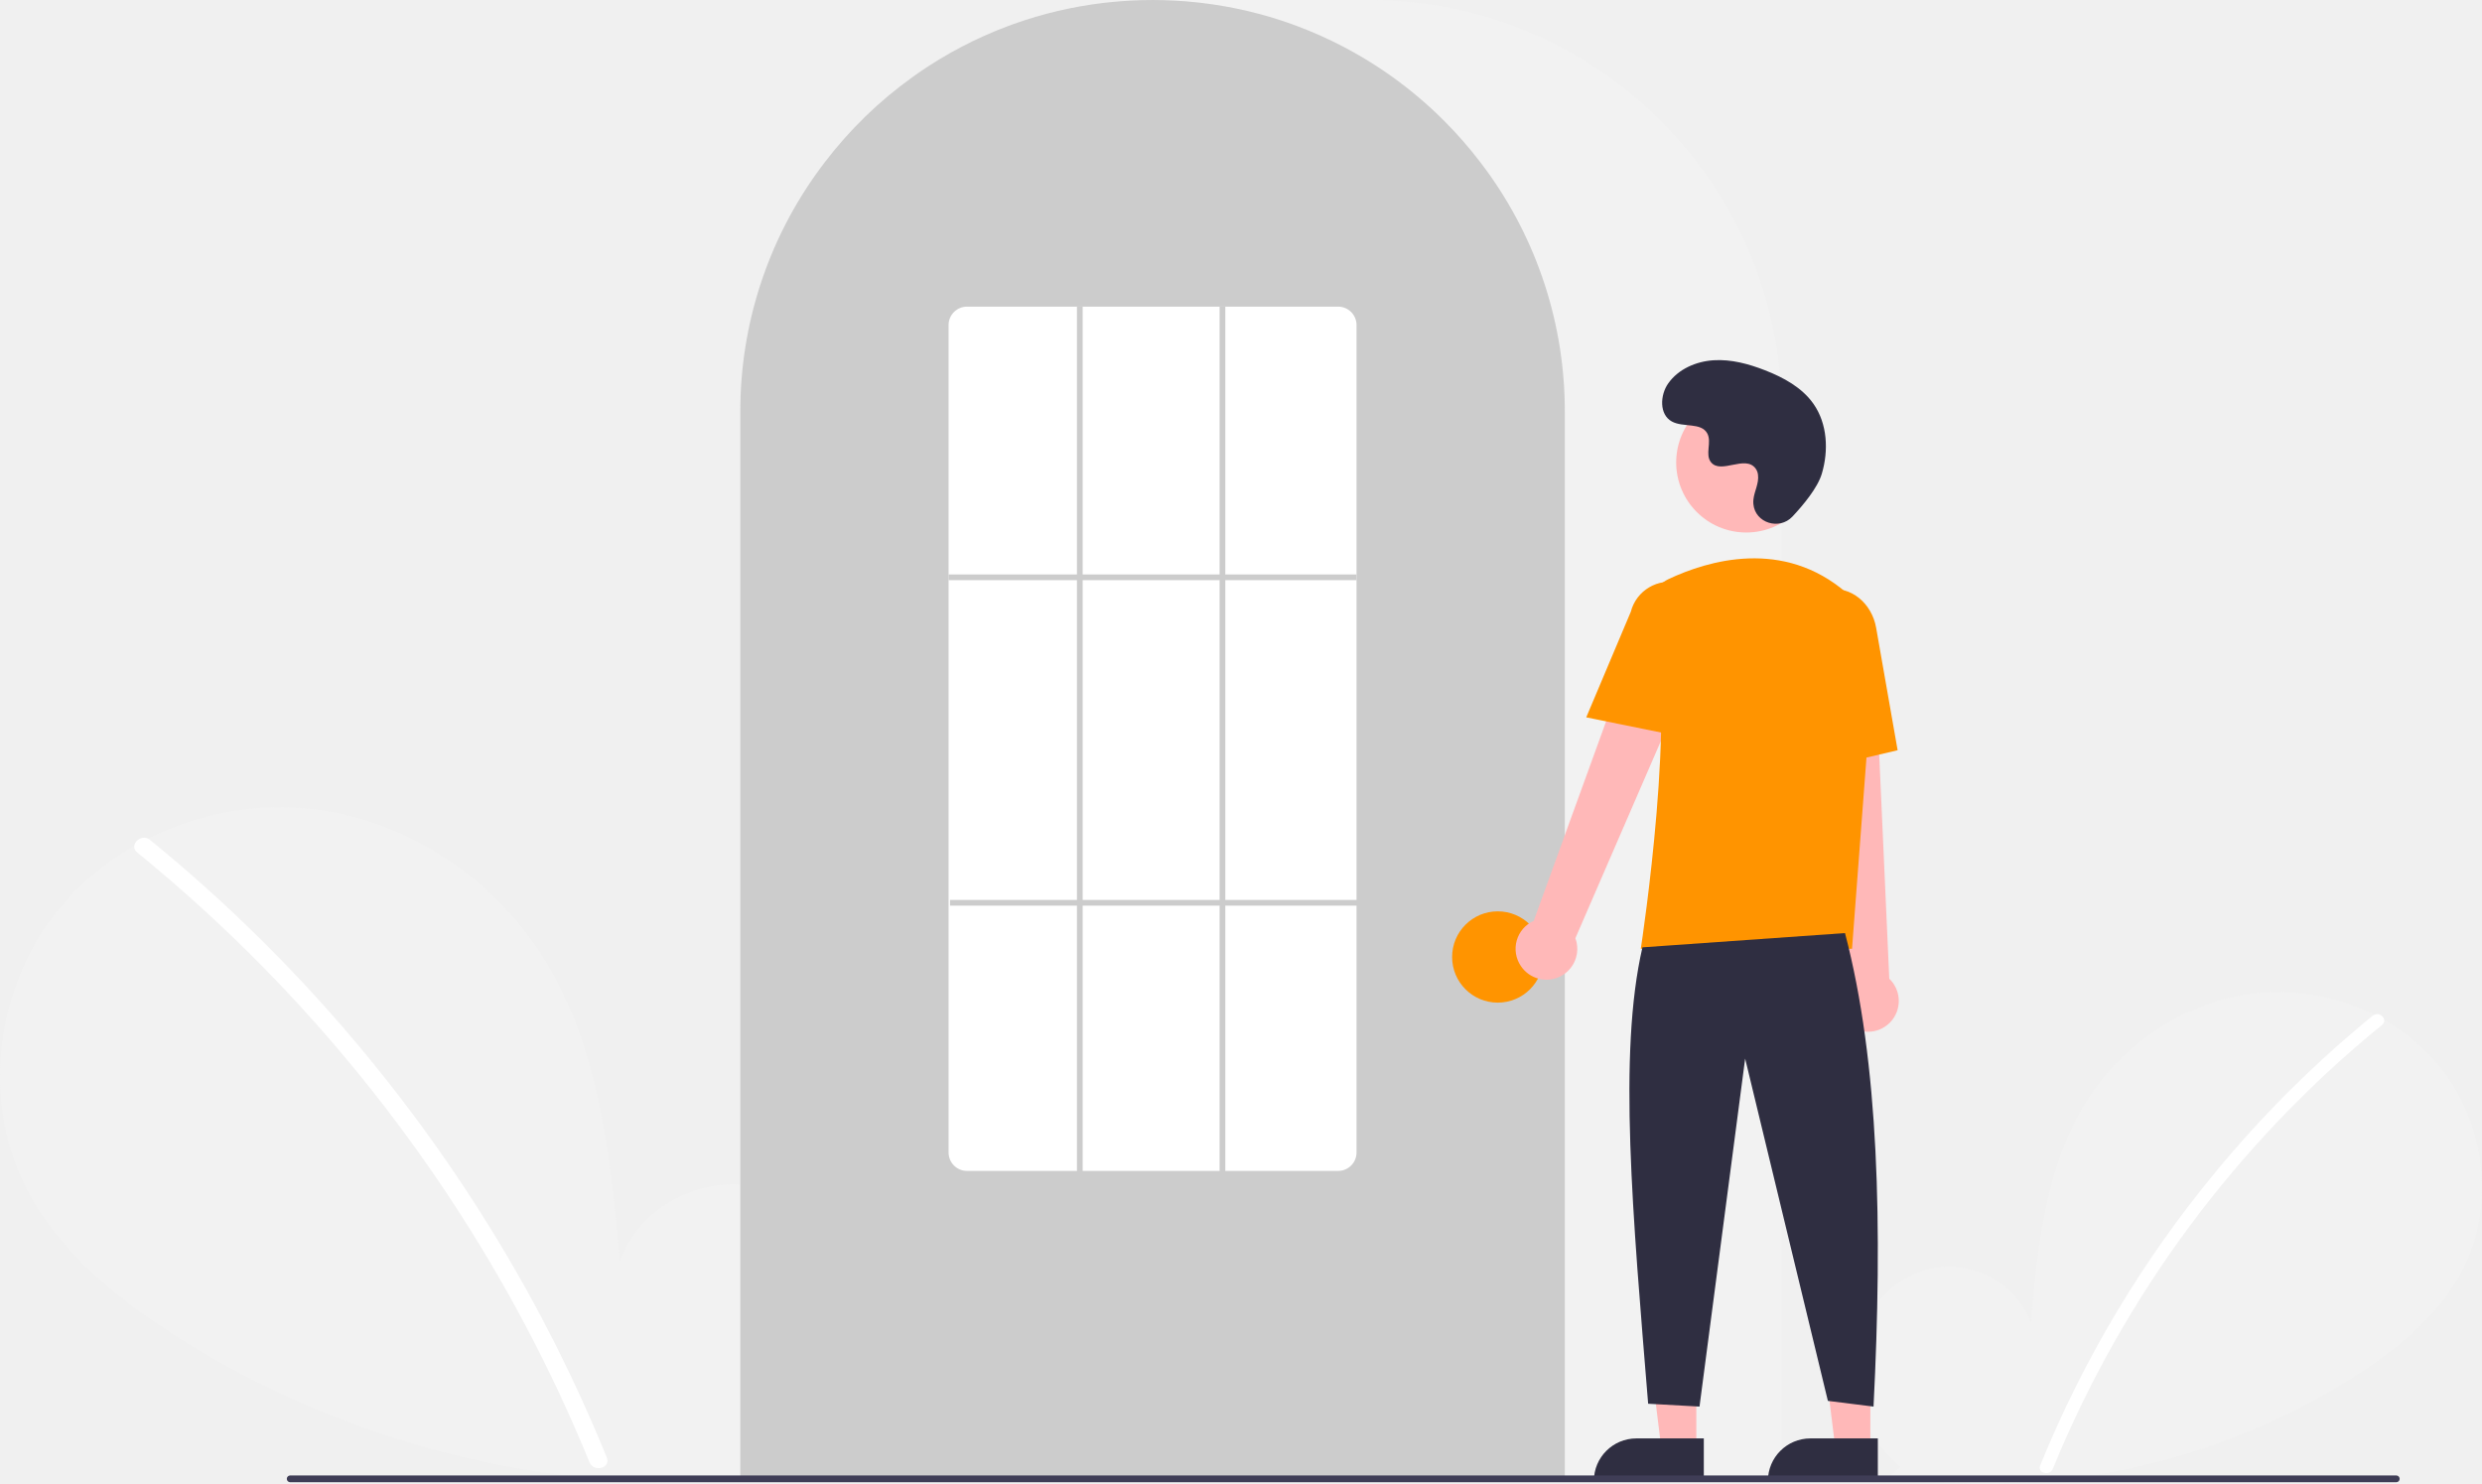
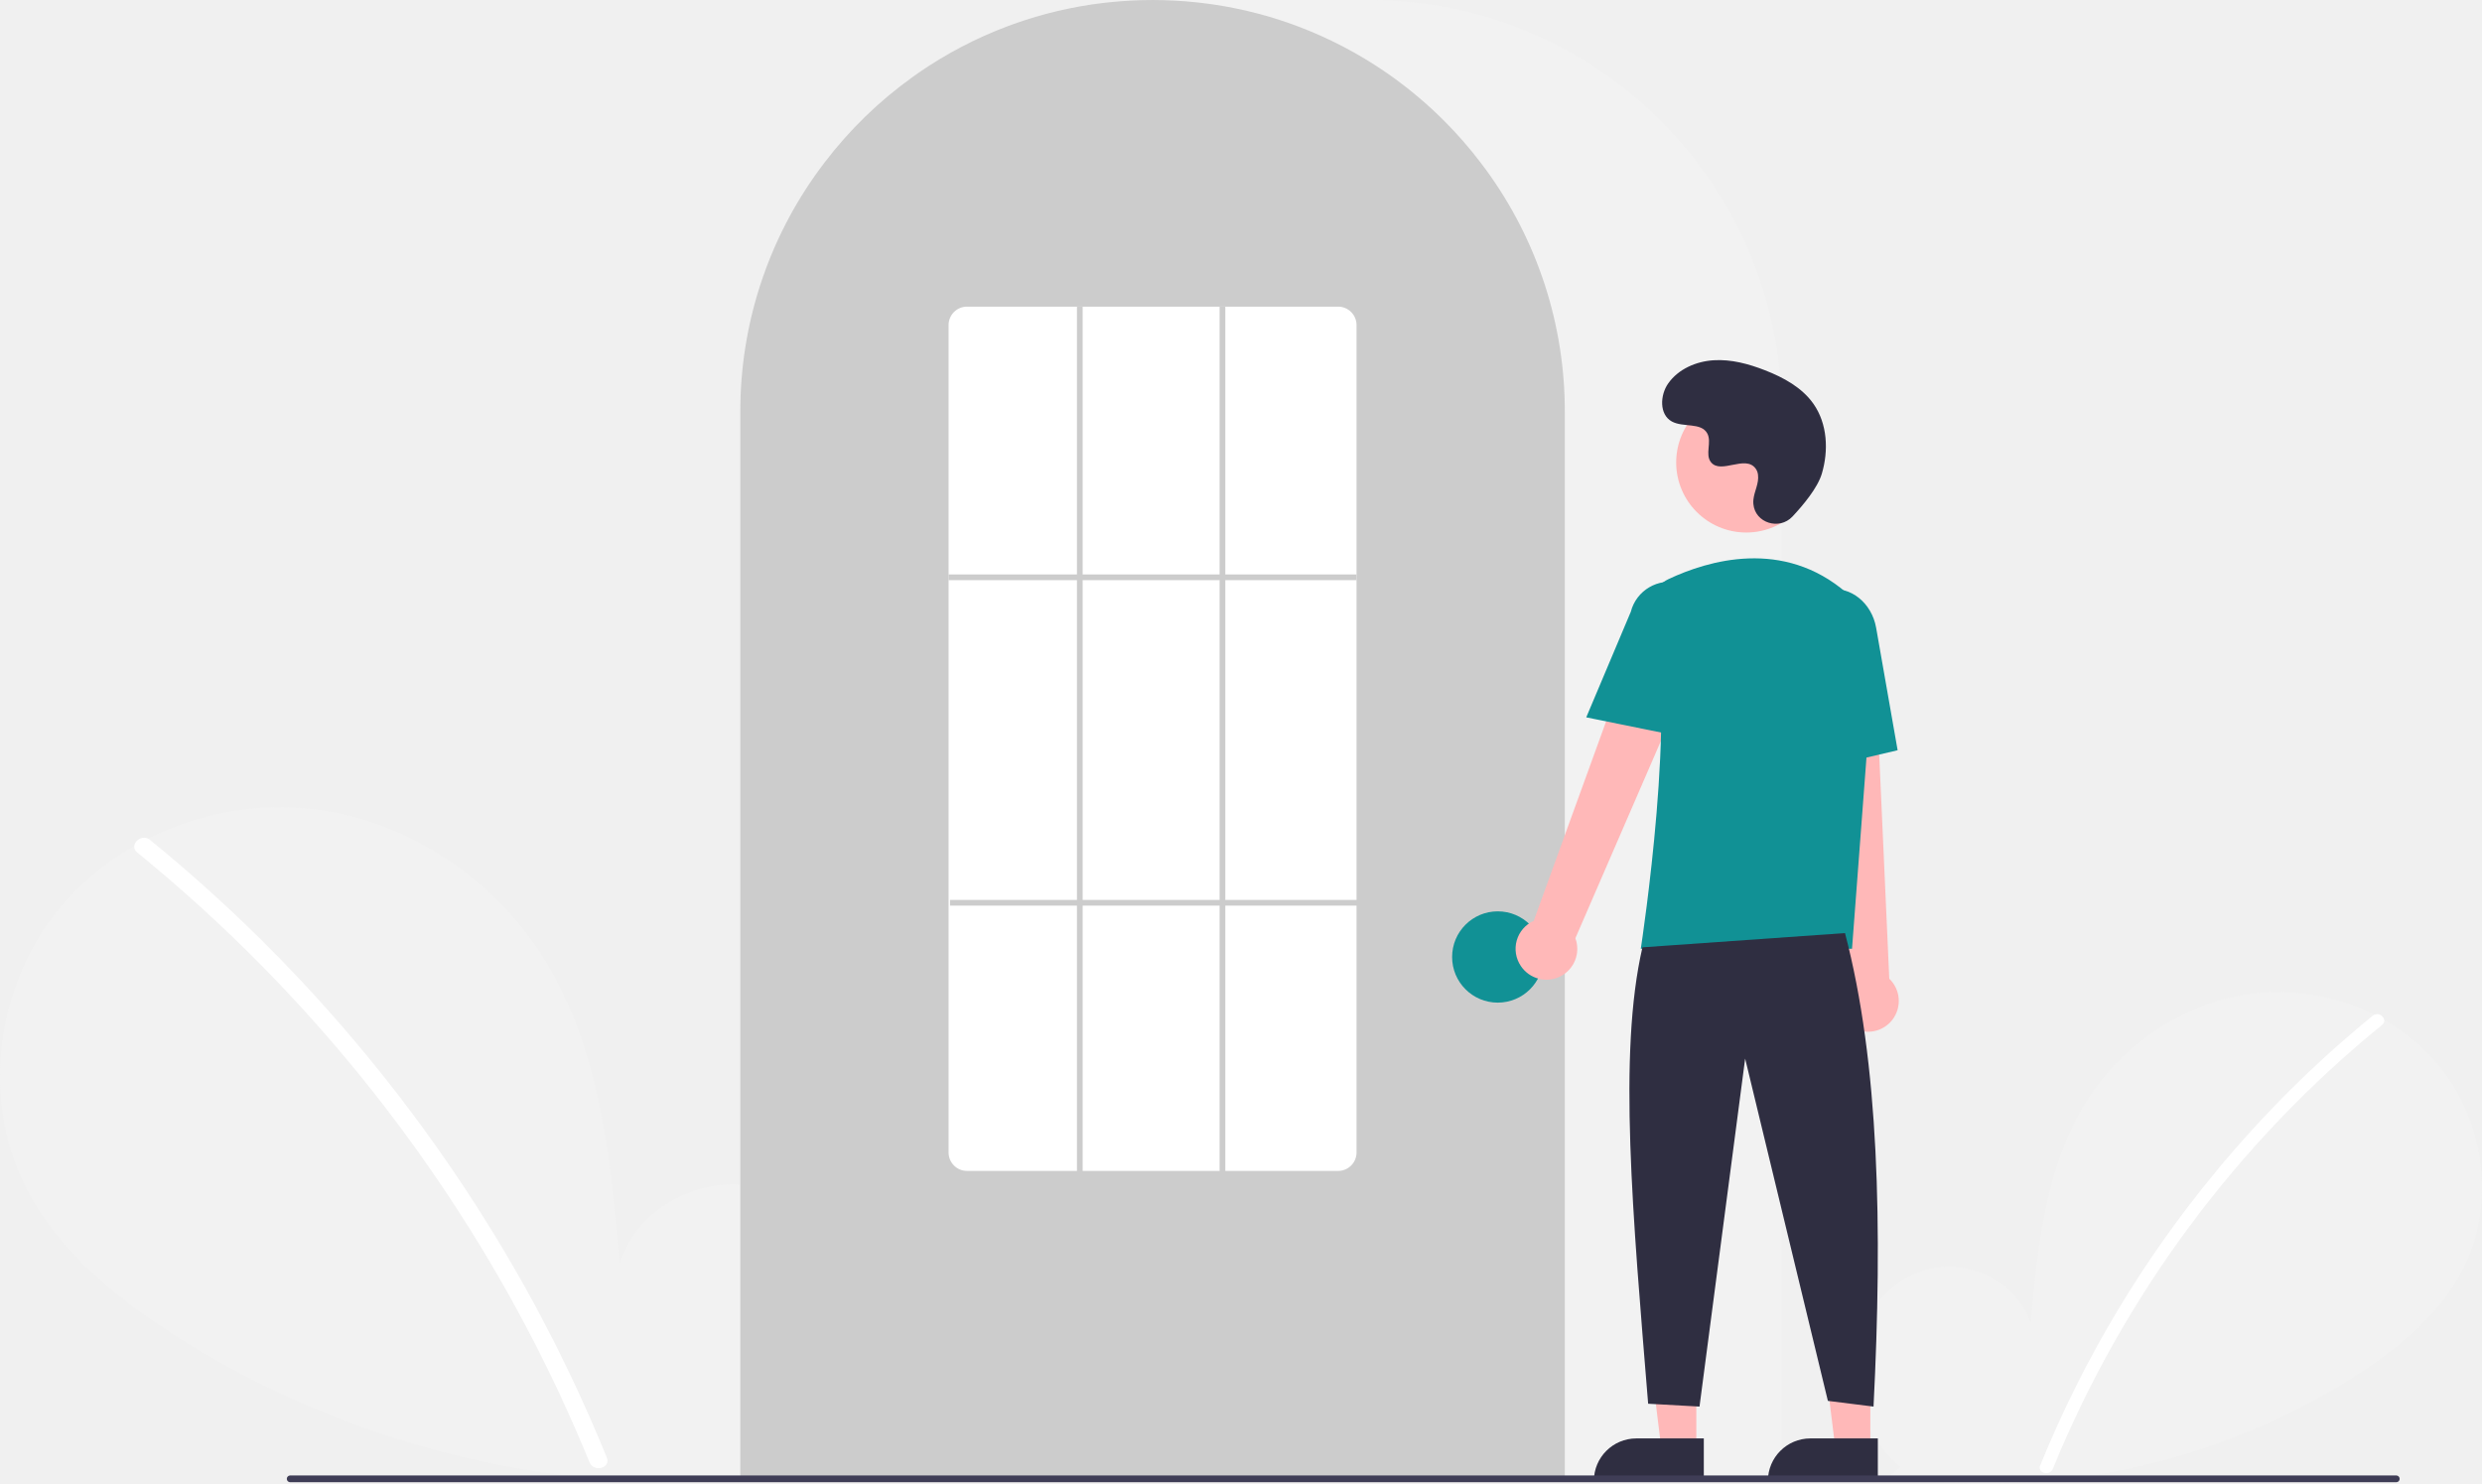
<svg xmlns="http://www.w3.org/2000/svg" id="b368e7d6-7c4a-408c-9a35-0514749a7e1a" data-name="Layer 1" width="870" height="520.139" viewBox="0 0 870 520.139">
  <path d="M831.092,704.187c-11.138-9.412-17.904-24.28-16.13-38.754s12.764-27.78,27.018-30.854,30.504,5.435,34.834,19.359c2.383-26.846,5.129-54.818,19.402-77.68,12.924-20.701,35.309-35.514,59.569-38.164s49.803,7.359,64.933,26.507,18.835,46.985,8.238,68.969c-7.806,16.195-22.188,28.247-37.257,38.052a240.452,240.452,0,0,1-164.454,35.977Z" transform="translate(-165 -189.9307)" fill="#f2f2f2" />
  <path d="M996.728,546.01a393.414,393.414,0,0,0-54.826,54.442,394.561,394.561,0,0,0-61.752,103.194c-1.112,2.725,3.313,3.911,4.412,1.216A392.342,392.342,0,0,1,999.963,549.245c2.284-1.86-.97-5.08-3.236-3.236Z" transform="translate(-165 -189.9307)" fill="#fff" />
  <path d="M445.067,701.63c15.299-12.927,24.591-33.348,22.154-53.228s-17.531-38.156-37.11-42.377-41.897,7.464-47.844,26.59c-3.273-36.873-7.044-75.292-26.648-106.693-17.751-28.433-48.497-48.778-81.818-52.418s-68.404,10.107-89.185,36.407-25.869,64.535-11.315,94.729c10.722,22.243,30.475,38.797,51.172,52.264,66.03,42.965,147.939,60.884,225.877,49.415" transform="translate(-165 -189.9307)" fill="#f2f2f2" />
  <path d="M217.567,484.373a540.355,540.355,0,0,1,75.304,74.777A548.076,548.076,0,0,1,352.257,647.04a545.835,545.835,0,0,1,25.43,53.846c1.527,3.743-4.55,5.372-6.06,1.671a536.36,536.36,0,0,0-49.009-92.727A539.734,539.734,0,0,0,256.889,528.632a538.441,538.441,0,0,0-43.766-39.815c-3.138-2.555,1.332-6.978,4.444-4.444Z" transform="translate(-165 -189.9307)" fill="#fff" />
  <path d="M789.5,708.931h-365v-374.5c0-79.678,64.822-144.5,144.5-144.5h76c79.677,0,144.5,64.822,144.5,144.5Z" transform="translate(-165 -189.9307)" fill="#f2f2f2" />
  <path d="M713.5,708.931h-289v-374.5a143.382,143.382,0,0,1,27.596-84.944c.664-.905,1.326-1.798,2.009-2.681a144.466,144.466,0,0,1,30.754-29.851c.66-.48,1.322-.952,1.994-1.423a144.16,144.16,0,0,1,31.472-16.459c.661-.25,1.334-.501,2.007-.742a144.02,144.02,0,0,1,31.108-7.336c.658-.09,1.333-.16,2.008-.23a146.288,146.288,0,0,1,31.105,0c.673.07,1.349.141,2.014.231a143.995,143.995,0,0,1,31.1,7.335c.673.241,1.346.492,2.009.743a143.799,143.799,0,0,1,31.106,16.216c.672.461,1.344.933,2.006,1.405a145.987,145.987,0,0,1,18.384,15.564,144.305,144.305,0,0,1,12.724,14.551c.681.88,1.343,1.773,2.005,2.677A143.382,143.382,0,0,1,713.5,334.431Z" transform="translate(-165 -189.9307)" fill="#ccc" />
-   <circle cx="525" cy="335.5" r="16" fill="#ff9400" />
+   <circle cx="525" cy="335.5" r="16" fill="#119195" />
  <polygon points="594.599 507.783 582.339 507.783 576.506 460.495 594.601 460.496 594.599 507.783" fill="#ffb8b8" />
  <path d="M573.582,504.28h23.644a0,0,0,0,1,0,0v14.887a0,0,0,0,1,0,0H558.695a0,0,0,0,1,0,0v0a14.887,14.887,0,0,1,14.887-14.887Z" fill="#2f2e41" />
  <polygon points="655.599 507.783 643.339 507.783 637.506 460.495 655.601 460.496 655.599 507.783" fill="#ffb8b8" />
  <path d="M634.582,504.28h23.644a0,0,0,0,1,0,0v14.887a0,0,0,0,1,0,0H619.695a0,0,0,0,1,0,0v0a14.887,14.887,0,0,1,14.887-14.887Z" fill="#2f2e41" />
  <path d="M698.098,528.6a10.743,10.743,0,0,1,4.511-15.843l41.676-114.867L764.791,409.082,717.206,518.853a10.801,10.801,0,0,1-19.109,9.748Z" transform="translate(-165 -189.9307)" fill="#ffb8b8" />
  <path d="M814.336,550.184a10.743,10.743,0,0,1-2.893-16.217L798.533,412.458l23.338,1.066L827.236,533.045a10.801,10.801,0,0,1-12.9,17.139Z" transform="translate(-165 -189.9307)" fill="#ffb8b8" />
  <circle cx="612.106" cy="162.123" r="24.561" fill="#ffb8b8" />
-   <path d="M814.18,522.549H740.133l.089-.576c.133-.861,13.197-86.439,3.562-114.436a11.813,11.813,0,0,1,6.069-14.584h0c13.772-6.485,40.208-14.471,62.52,4.909a28.234,28.234,0,0,1,9.459,23.396Z" transform="translate(-165 -189.9307)" fill="#ff9400" />
-   <path d="M754.354,448.181,721.018,441.418l15.626-37.03a13.997,13.997,0,0,1,27.106,6.998Z" transform="translate(-165 -189.9307)" fill="#ff9400" />
-   <path d="M797.05,460.739l-2.004-45.941c-1.52-8.636,3.424-16.8,11.027-18.135,7.605-1.33,15.032,4.66,16.558,13.36l7.533,42.928Z" transform="translate(-165 -189.9307)" fill="#ff9400" />
+   <path d="M814.18,522.549H740.133l.089-.576c.133-.861,13.197-86.439,3.562-114.436a11.813,11.813,0,0,1,6.069-14.584h0c13.772-6.485,40.208-14.471,62.52,4.909a28.234,28.234,0,0,1,9.459,23.396Z" transform="translate(-165 -189.9307)" fill="#119195" />
+   <path d="M754.354,448.181,721.018,441.418l15.626-37.03a13.997,13.997,0,0,1,27.106,6.998Z" transform="translate(-165 -189.9307)" fill="#119195" />
+   <path d="M797.05,460.739l-2.004-45.941c-1.52-8.636,3.424-16.8,11.027-18.135,7.605-1.33,15.032,4.66,16.558,13.36l7.533,42.928Z" transform="translate(-165 -189.9307)" fill="#119195" />
  <path d="M811.716,517.049c11.915,45.377,13.214,103.069,10,166l-16-2-29-120-16,122-18-1c-5.377-66.03-10.613-122.715-2-160Z" transform="translate(-165 -189.9307)" fill="#2f2e41" />
  <path d="M793.289,371.035c-4.582,4.881-13.091,2.261-13.688-4.407a8.055,8.055,0,0,1,.01-1.556c.308-2.954,2.015-5.635,1.606-8.754a4.59,4.59,0,0,0-.84-2.149c-3.651-4.889-12.222,2.187-15.668-2.239-2.113-2.714.371-6.987-1.251-10.021-2.14-4.004-8.479-2.029-12.454-4.221-4.423-2.439-4.158-9.225-1.247-13.353,3.551-5.034,9.776-7.72,15.923-8.107s12.253,1.275,17.992,3.511c6.521,2.541,12.988,6.054,17.001,11.788,4.88,6.973,5.35,16.348,2.909,24.502C802.098,360.99,797.031,367.049,793.289,371.035Z" transform="translate(-165 -189.9307)" fill="#2f2e41" />
  <path d="M1004.982,709.574h-738.294a1.191,1.191,0,0,1,0-2.381h738.294a1.191,1.191,0,0,1,0,2.381Z" transform="translate(-165 -189.9307)" fill="#3f3d56" />
  <path d="M634,600.431H504a6.465,6.465,0,0,1-6.5-6.415V303.846a6.465,6.465,0,0,1,6.5-6.415H634a6.465,6.465,0,0,1,6.5,6.415V594.015A6.465,6.465,0,0,1,634,600.431Z" transform="translate(-165 -189.9307)" fill="#fff" />
  <rect x="332.5" y="201.39" width="143" height="2" fill="#ccc" />
  <rect x="333" y="315.5" width="143" height="2" fill="#ccc" />
  <rect x="377.5" y="107.5" width="2" height="304" fill="#ccc" />
  <rect x="427.5" y="107.5" width="2" height="304" fill="#ccc" />
</svg>
